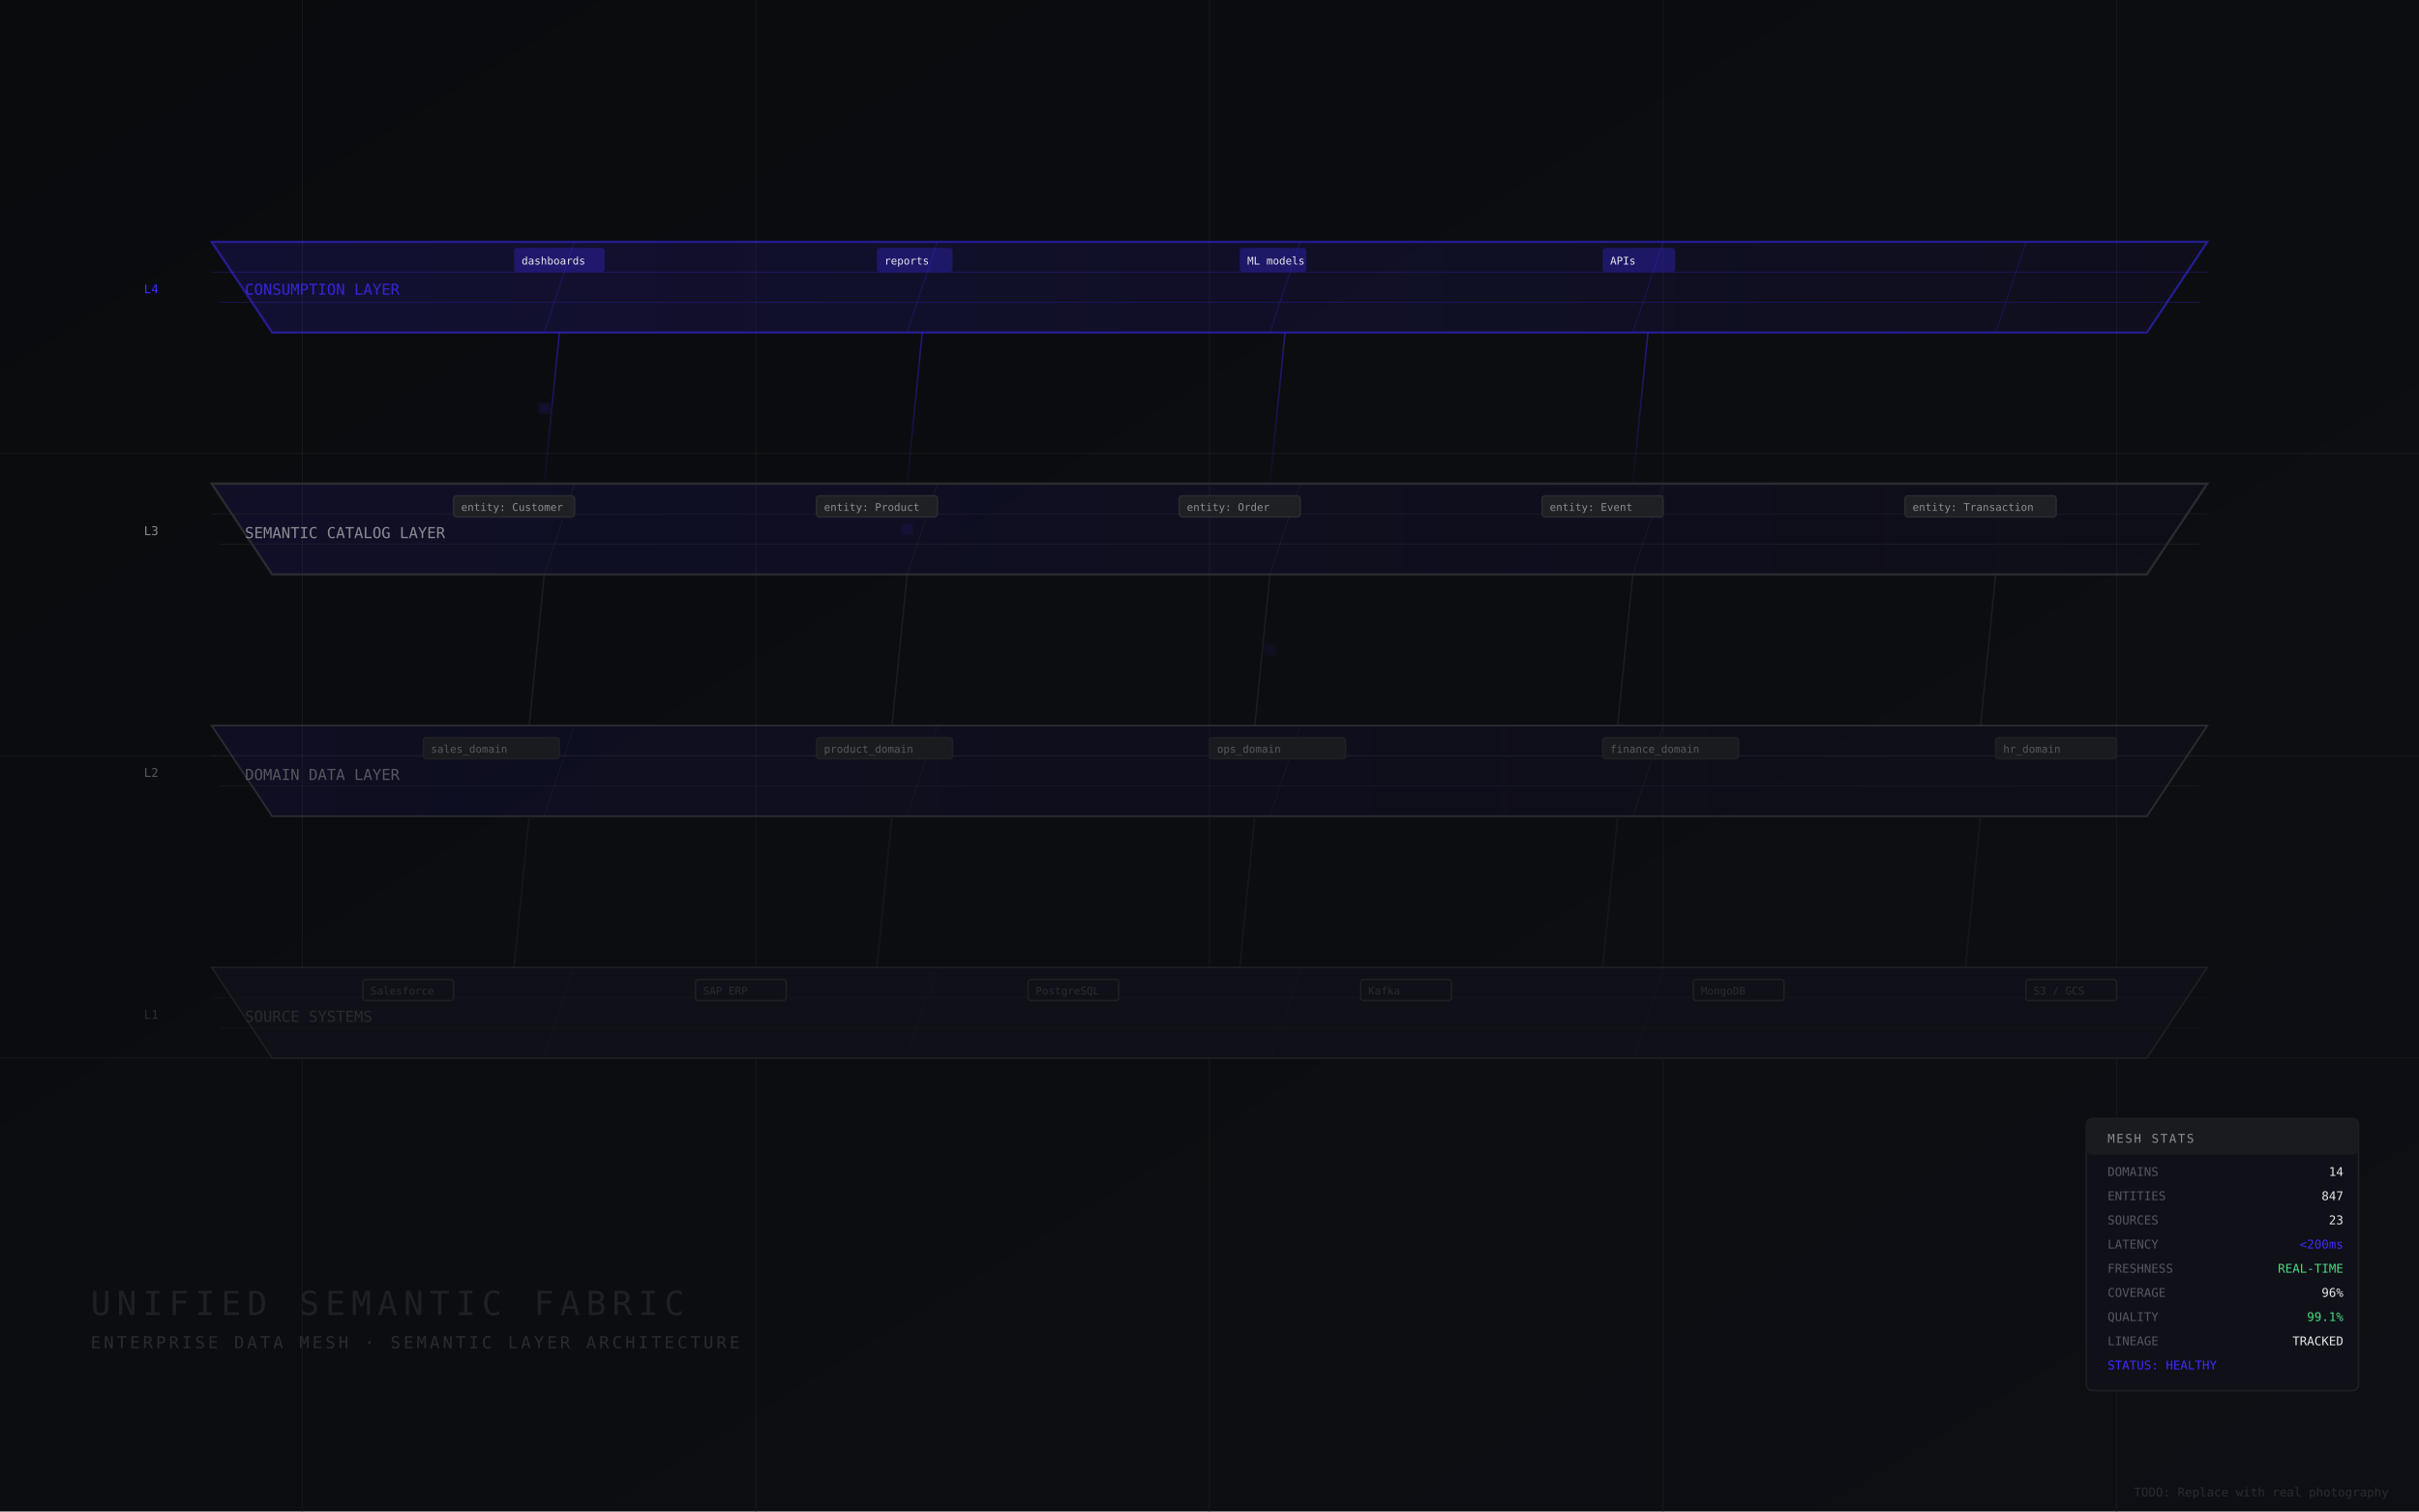
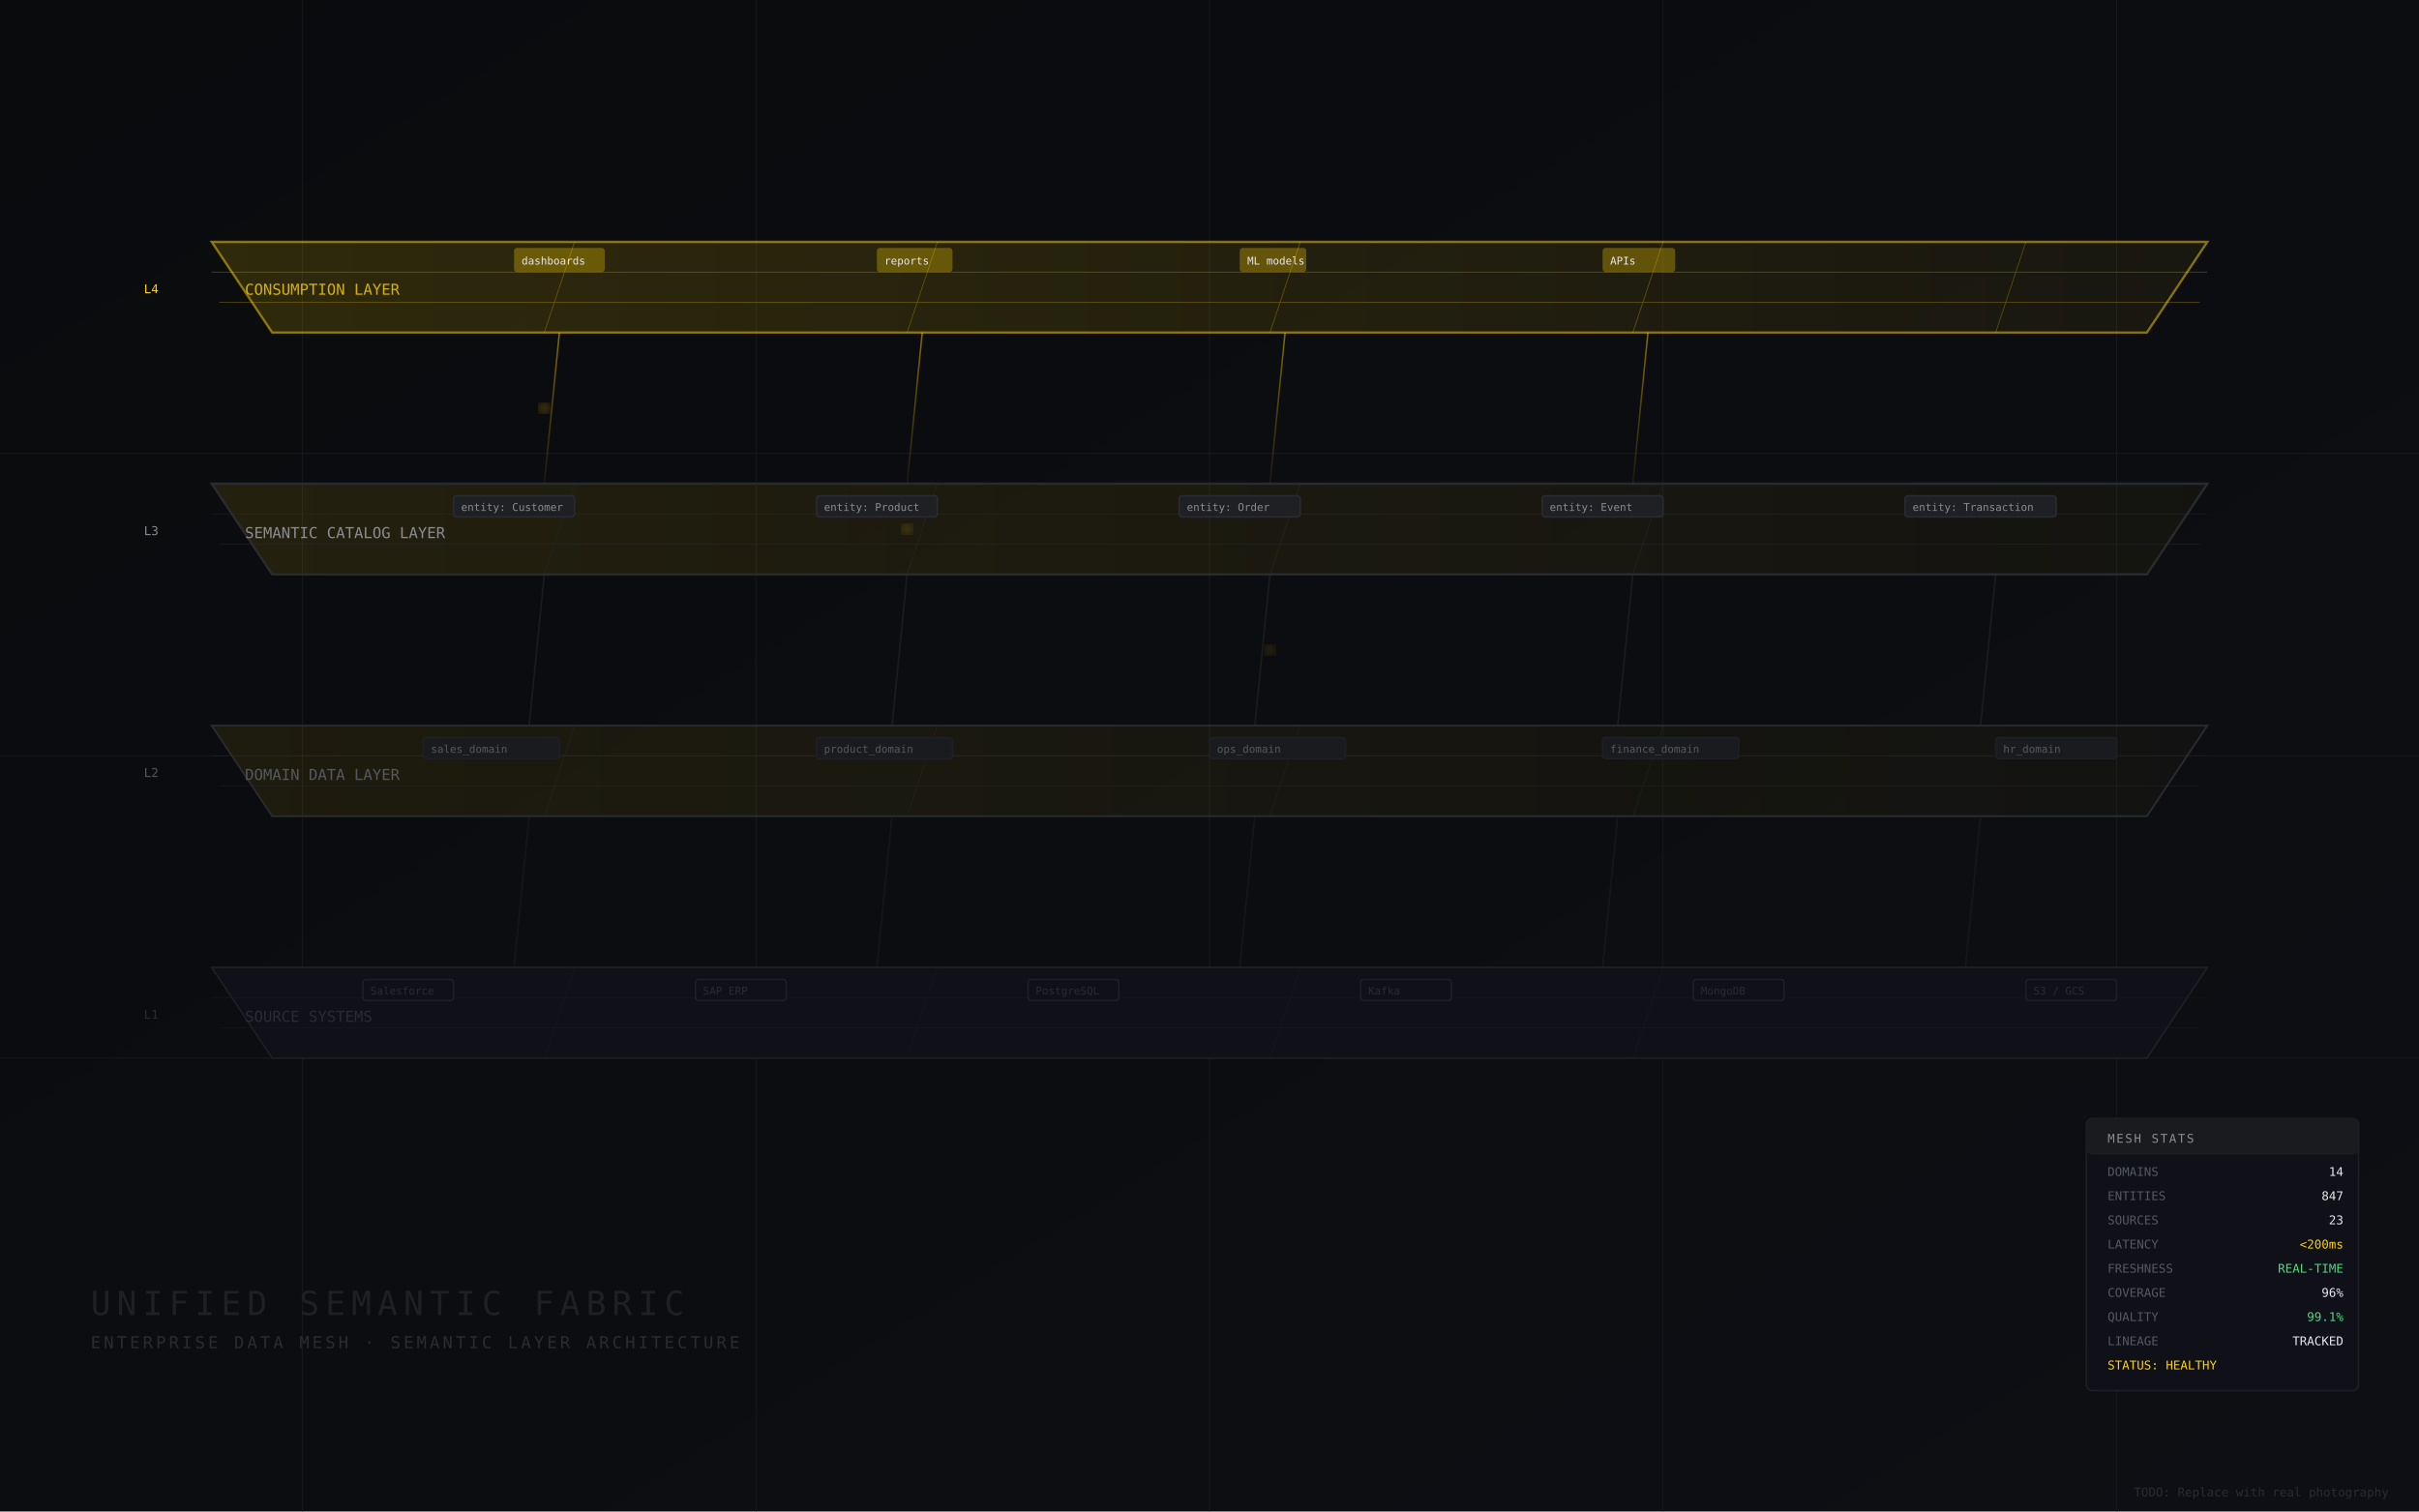
<svg xmlns="http://www.w3.org/2000/svg" viewBox="0 0 1600 1000" width="1600" height="1000">
  <defs>
    <linearGradient id="bg" x1="0%" y1="0%" x2="100%" y2="100%">
      <stop offset="0%" stop-color="#0A0B0D" />
      <stop offset="100%" stop-color="#0E0F14" />
    </linearGradient>
    <linearGradient id="plane1-grad" x1="0%" y1="0%" x2="100%" y2="0%">
-       <stop offset="0%" stop-color="#3D2BFF" stop-opacity="0.15" />
-       <stop offset="100%" stop-color="#3D2BFF" stop-opacity="0.05" />
+       <stop offset="0%" stop-color="#FFD400" stop-opacity="0.15" />
+       <stop offset="100%" stop-color="#FFD400" stop-opacity="0.05" />
    </linearGradient>
    <linearGradient id="plane2-grad" x1="0%" y1="0%" x2="100%" y2="0%">
-       <stop offset="0%" stop-color="#3D2BFF" stop-opacity="0.10" />
-       <stop offset="100%" stop-color="#3D2BFF" stop-opacity="0.03" />
+       <stop offset="0%" stop-color="#FFD400" stop-opacity="0.10" />
+       <stop offset="100%" stop-color="#FFD400" stop-opacity="0.03" />
    </linearGradient>
    <linearGradient id="plane3-grad" x1="0%" y1="0%" x2="100%" y2="0%">
-       <stop offset="0%" stop-color="#3D2BFF" stop-opacity="0.08" />
-       <stop offset="100%" stop-color="#3D2BFF" stop-opacity="0.02" />
+       <stop offset="0%" stop-color="#FFD400" stop-opacity="0.08" />
+       <stop offset="100%" stop-color="#FFD400" stop-opacity="0.02" />
    </linearGradient>
    <linearGradient id="data-flow" x1="0%" y1="0%" x2="0%" y2="100%">
-       <stop offset="0%" stop-color="#3D2BFF" stop-opacity="0.8" />
-       <stop offset="100%" stop-color="#3D2BFF" stop-opacity="0.1" />
+       <stop offset="0%" stop-color="#FFD400" stop-opacity="0.8" />
+       <stop offset="100%" stop-color="#FFD400" stop-opacity="0.1" />
    </linearGradient>
    <filter id="glow">
      <feGaussianBlur stdDeviation="4" />
    </filter>
  </defs>
  <rect width="1600" height="1000" fill="url(#bg)" />
  <g stroke="#1A1B1E" stroke-width="0.5" fill="none">
    <line x1="0" y1="300" x2="1600" y2="300" />
    <line x1="0" y1="500" x2="1600" y2="500" />
    <line x1="0" y1="700" x2="1600" y2="700" />
    <line x1="200" y1="0" x2="200" y2="1000" />
    <line x1="500" y1="0" x2="500" y2="1000" />
    <line x1="800" y1="0" x2="800" y2="1000" />
    <line x1="1100" y1="0" x2="1100" y2="1000" />
    <line x1="1400" y1="0" x2="1400" y2="1000" />
  </g>
-   <polygon points="140,160 1460,160 1420,220 180,220" fill="url(#plane1-grad)" stroke="#3D2BFF" stroke-width="1.5" stroke-opacity="0.5" />
-   <g stroke="#3D2BFF" stroke-width="0.5" opacity="0.3">
+   <polygon points="140,160 1460,160 1420,220 180,220" fill="url(#plane1-grad)" stroke="#FFD400" stroke-width="1.5" stroke-opacity="0.5" />
+   <g stroke="#FFD400" stroke-width="0.5" opacity="0.3">
    <line x1="380" y1="160" x2="360" y2="220" />
    <line x1="620" y1="160" x2="600" y2="220" />
    <line x1="860" y1="160" x2="840" y2="220" />
    <line x1="1100" y1="160" x2="1080" y2="220" />
    <line x1="1340" y1="160" x2="1320" y2="220" />
    <line x1="140" y1="180" x2="1460" y2="180" />
    <line x1="145" y1="200" x2="1455" y2="200" />
  </g>
-   <text x="162" y="195" font-family="monospace" font-size="10" fill="#3D2BFF" opacity="0.8">CONSUMPTION LAYER</text>
-   <rect x="340" y="164" width="60" height="16" rx="2" fill="#3D2BFF" opacity="0.3" />
+   <text x="162" y="195" font-family="monospace" font-size="10" fill="#FFD400" opacity="0.8">CONSUMPTION LAYER</text>
+   <rect x="340" y="164" width="60" height="16" rx="2" fill="#FFD400" opacity="0.3" />
  <text x="345" y="175" font-family="monospace" font-size="7" fill="#E8E9EB">dashboards</text>
-   <rect x="580" y="164" width="50" height="16" rx="2" fill="#3D2BFF" opacity="0.3" />
+   <rect x="580" y="164" width="50" height="16" rx="2" fill="#FFD400" opacity="0.3" />
  <text x="585" y="175" font-family="monospace" font-size="7" fill="#E8E9EB">reports</text>
-   <rect x="820" y="164" width="44" height="16" rx="2" fill="#3D2BFF" opacity="0.3" />
+   <rect x="820" y="164" width="44" height="16" rx="2" fill="#FFD400" opacity="0.3" />
  <text x="825" y="175" font-family="monospace" font-size="7" fill="#E8E9EB">ML models</text>
-   <rect x="1060" y="164" width="48" height="16" rx="2" fill="#3D2BFF" opacity="0.3" />
+   <rect x="1060" y="164" width="48" height="16" rx="2" fill="#FFD400" opacity="0.3" />
  <text x="1065" y="175" font-family="monospace" font-size="7" fill="#E8E9EB">APIs</text>
  <polygon points="140,320 1460,320 1420,380 180,380" fill="url(#plane2-grad)" stroke="#2A2B30" stroke-width="1.5" />
  <g stroke="#2A2B30" stroke-width="0.5" opacity="0.5">
    <line x1="380" y1="320" x2="360" y2="380" />
    <line x1="620" y1="320" x2="600" y2="380" />
    <line x1="860" y1="320" x2="840" y2="380" />
    <line x1="1100" y1="320" x2="1080" y2="380" />
    <line x1="140" y1="340" x2="1460" y2="340" />
    <line x1="145" y1="360" x2="1455" y2="360" />
  </g>
  <text x="162" y="356" font-family="monospace" font-size="10" fill="#8A8C92">SEMANTIC CATALOG LAYER</text>
  <rect x="300" y="328" width="80" height="14" rx="2" fill="#1F2024" stroke="#2A2B30" stroke-width="1" />
  <text x="305" y="338" font-family="monospace" font-size="7" fill="#8A8C92">entity: Customer</text>
  <rect x="540" y="328" width="80" height="14" rx="2" fill="#1F2024" stroke="#2A2B30" stroke-width="1" />
  <text x="545" y="338" font-family="monospace" font-size="7" fill="#8A8C92">entity: Product</text>
  <rect x="780" y="328" width="80" height="14" rx="2" fill="#1F2024" stroke="#2A2B30" stroke-width="1" />
  <text x="785" y="338" font-family="monospace" font-size="7" fill="#8A8C92">entity: Order</text>
  <rect x="1020" y="328" width="80" height="14" rx="2" fill="#1F2024" stroke="#2A2B30" stroke-width="1" />
  <text x="1025" y="338" font-family="monospace" font-size="7" fill="#8A8C92">entity: Event</text>
  <rect x="1260" y="328" width="100" height="14" rx="2" fill="#1F2024" stroke="#2A2B30" stroke-width="1" />
  <text x="1265" y="338" font-family="monospace" font-size="7" fill="#8A8C92">entity: Transaction</text>
  <polygon points="140,480 1460,480 1420,540 180,540" fill="url(#plane3-grad)" stroke="#2A2B30" stroke-width="1.2" />
  <g stroke="#2A2B30" stroke-width="0.5" opacity="0.4">
    <line x1="380" y1="480" x2="360" y2="540" />
    <line x1="620" y1="480" x2="600" y2="540" />
    <line x1="860" y1="480" x2="840" y2="540" />
    <line x1="1100" y1="480" x2="1080" y2="540" />
    <line x1="140" y1="500" x2="1460" y2="500" />
    <line x1="145" y1="520" x2="1455" y2="520" />
  </g>
  <text x="162" y="516" font-family="monospace" font-size="10" fill="#555860">DOMAIN DATA LAYER</text>
  <rect x="280" y="488" width="90" height="14" rx="2" fill="#1A1B1E" stroke="#1F2024" stroke-width="1" />
  <text x="285" y="498" font-family="monospace" font-size="7" fill="#555860">sales_domain</text>
  <rect x="540" y="488" width="90" height="14" rx="2" fill="#1A1B1E" stroke="#1F2024" stroke-width="1" />
  <text x="545" y="498" font-family="monospace" font-size="7" fill="#555860">product_domain</text>
  <rect x="800" y="488" width="90" height="14" rx="2" fill="#1A1B1E" stroke="#1F2024" stroke-width="1" />
  <text x="805" y="498" font-family="monospace" font-size="7" fill="#555860">ops_domain</text>
  <rect x="1060" y="488" width="90" height="14" rx="2" fill="#1A1B1E" stroke="#1F2024" stroke-width="1" />
  <text x="1065" y="498" font-family="monospace" font-size="7" fill="#555860">finance_domain</text>
  <rect x="1320" y="488" width="80" height="14" rx="2" fill="#1A1B1E" stroke="#1F2024" stroke-width="1" />
  <text x="1325" y="498" font-family="monospace" font-size="7" fill="#555860">hr_domain</text>
  <polygon points="140,640 1460,640 1420,700 180,700" fill="#0F1018" stroke="#1F2024" stroke-width="1" />
  <g stroke="#1F2024" stroke-width="0.5" opacity="0.4">
    <line x1="380" y1="640" x2="360" y2="700" />
    <line x1="620" y1="640" x2="600" y2="700" />
    <line x1="860" y1="640" x2="840" y2="700" />
    <line x1="1100" y1="640" x2="1080" y2="700" />
    <line x1="140" y1="660" x2="1460" y2="660" />
    <line x1="145" y1="680" x2="1455" y2="680" />
  </g>
  <text x="162" y="676" font-family="monospace" font-size="10" fill="#2A2B30">SOURCE SYSTEMS</text>
  <rect x="240" y="648" width="60" height="14" rx="2" fill="#0F1018" stroke="#1F2024" stroke-width="1" />
  <text x="245" y="658" font-family="monospace" font-size="7" fill="#2A2B30">Salesforce</text>
  <rect x="460" y="648" width="60" height="14" rx="2" fill="#0F1018" stroke="#1F2024" stroke-width="1" />
  <text x="465" y="658" font-family="monospace" font-size="7" fill="#2A2B30">SAP ERP</text>
  <rect x="680" y="648" width="60" height="14" rx="2" fill="#0F1018" stroke="#1F2024" stroke-width="1" />
  <text x="685" y="658" font-family="monospace" font-size="7" fill="#2A2B30">PostgreSQL</text>
  <rect x="900" y="648" width="60" height="14" rx="2" fill="#0F1018" stroke="#1F2024" stroke-width="1" />
  <text x="905" y="658" font-family="monospace" font-size="7" fill="#2A2B30">Kafka</text>
  <rect x="1120" y="648" width="60" height="14" rx="2" fill="#0F1018" stroke="#1F2024" stroke-width="1" />
  <text x="1125" y="658" font-family="monospace" font-size="7" fill="#2A2B30">MongoDB</text>
  <rect x="1340" y="648" width="60" height="14" rx="2" fill="#0F1018" stroke="#1F2024" stroke-width="1" />
  <text x="1345" y="658" font-family="monospace" font-size="7" fill="#2A2B30">S3 / GCS</text>
  <g stroke="url(#data-flow)" stroke-width="1" opacity="0.6">
    <line x1="370" y1="220" x2="360" y2="320" />
    <line x1="610" y1="220" x2="600" y2="320" />
    <line x1="850" y1="220" x2="840" y2="320" />
    <line x1="1090" y1="220" x2="1080" y2="320" />
  </g>
  <g stroke="#2A2B30" stroke-width="1" opacity="0.5">
    <line x1="360" y1="380" x2="350" y2="480" />
    <line x1="600" y1="380" x2="590" y2="480" />
    <line x1="840" y1="380" x2="830" y2="480" />
    <line x1="1080" y1="380" x2="1070" y2="480" />
    <line x1="1320" y1="380" x2="1310" y2="480" />
  </g>
  <g stroke="#1F2024" stroke-width="1" opacity="0.5">
    <line x1="350" y1="540" x2="340" y2="640" />
    <line x1="590" y1="540" x2="580" y2="640" />
    <line x1="830" y1="540" x2="820" y2="640" />
    <line x1="1070" y1="540" x2="1060" y2="640" />
    <line x1="1310" y1="540" x2="1300" y2="640" />
  </g>
-   <circle cx="360" cy="270" r="3" fill="#3D2BFF" opacity="0.9" filter="url(#glow)" />
-   <circle cx="600" cy="350" r="3" fill="#3D2BFF" opacity="0.7" filter="url(#glow)" />
-   <circle cx="840" cy="430" r="3" fill="#3D2BFF" opacity="0.5" filter="url(#glow)" />
-   <text x="100" y="194" font-family="monospace" font-size="8" fill="#3D2BFF" text-anchor="middle">L4</text>
+   <circle cx="360" cy="270" r="3" fill="#FFD400" opacity="0.9" filter="url(#glow)" />
+   <circle cx="600" cy="350" r="3" fill="#FFD400" opacity="0.7" filter="url(#glow)" />
+   <circle cx="840" cy="430" r="3" fill="#FFD400" opacity="0.5" filter="url(#glow)" />
+   <text x="100" y="194" font-family="monospace" font-size="8" fill="#FFD400" text-anchor="middle">L4</text>
  <text x="100" y="354" font-family="monospace" font-size="8" fill="#8A8C92" text-anchor="middle">L3</text>
  <text x="100" y="514" font-family="monospace" font-size="8" fill="#555860" text-anchor="middle">L2</text>
  <text x="100" y="674" font-family="monospace" font-size="8" fill="#2A2B30" text-anchor="middle">L1</text>
  <rect x="1380" y="740" width="180" height="180" rx="4" fill="#0F1018" stroke="#1F2024" stroke-width="1" />
  <rect x="1380" y="740" width="180" height="24" rx="4" fill="#1A1B1E" />
  <text x="1394" y="756" font-family="monospace" font-size="8" fill="#8A8C92" letter-spacing="1">MESH STATS</text>
  <text x="1394" y="778" font-family="monospace" font-size="8" fill="#555860">DOMAINS</text>
  <text x="1550" y="778" font-family="monospace" font-size="8" fill="#E8E9EB" text-anchor="end">14</text>
  <text x="1394" y="794" font-family="monospace" font-size="8" fill="#555860">ENTITIES</text>
  <text x="1550" y="794" font-family="monospace" font-size="8" fill="#E8E9EB" text-anchor="end">847</text>
  <text x="1394" y="810" font-family="monospace" font-size="8" fill="#555860">SOURCES</text>
  <text x="1550" y="810" font-family="monospace" font-size="8" fill="#E8E9EB" text-anchor="end">23</text>
  <text x="1394" y="826" font-family="monospace" font-size="8" fill="#555860">LATENCY</text>
-   <text x="1550" y="826" font-family="monospace" font-size="8" fill="#3D2BFF" text-anchor="end">&lt;200ms</text>
+   <text x="1550" y="826" font-family="monospace" font-size="8" fill="#FFD400" text-anchor="end">&lt;200ms</text>
  <text x="1394" y="842" font-family="monospace" font-size="8" fill="#555860">FRESHNESS</text>
  <text x="1550" y="842" font-family="monospace" font-size="8" fill="#4ADE80" text-anchor="end">REAL-TIME</text>
  <text x="1394" y="858" font-family="monospace" font-size="8" fill="#555860">COVERAGE</text>
  <text x="1550" y="858" font-family="monospace" font-size="8" fill="#E8E9EB" text-anchor="end">96%</text>
  <text x="1394" y="874" font-family="monospace" font-size="8" fill="#555860">QUALITY</text>
  <text x="1550" y="874" font-family="monospace" font-size="8" fill="#4ADE80" text-anchor="end">99.1%</text>
  <text x="1394" y="890" font-family="monospace" font-size="8" fill="#555860">LINEAGE</text>
  <text x="1550" y="890" font-family="monospace" font-size="8" fill="#E8E9EB" text-anchor="end">TRACKED</text>
-   <text x="1394" y="906" font-family="monospace" font-size="8" fill="#3D2BFF">STATUS: HEALTHY</text>
+   <text x="1394" y="906" font-family="monospace" font-size="8" fill="#FFD400">STATUS: HEALTHY</text>
  <text x="60" y="870" font-family="monospace" font-size="22" fill="#1F2024" letter-spacing="4">UNIFIED SEMANTIC FABRIC</text>
  <text x="60" y="892" font-family="monospace" font-size="11" fill="#2A2B30" letter-spacing="2">ENTERPRISE DATA MESH · SEMANTIC LAYER ARCHITECTURE</text>
  <text x="1580" y="990" font-family="monospace" font-size="8" fill="#2A2B30" text-anchor="end">TODO: Replace with real photography</text>
</svg>
